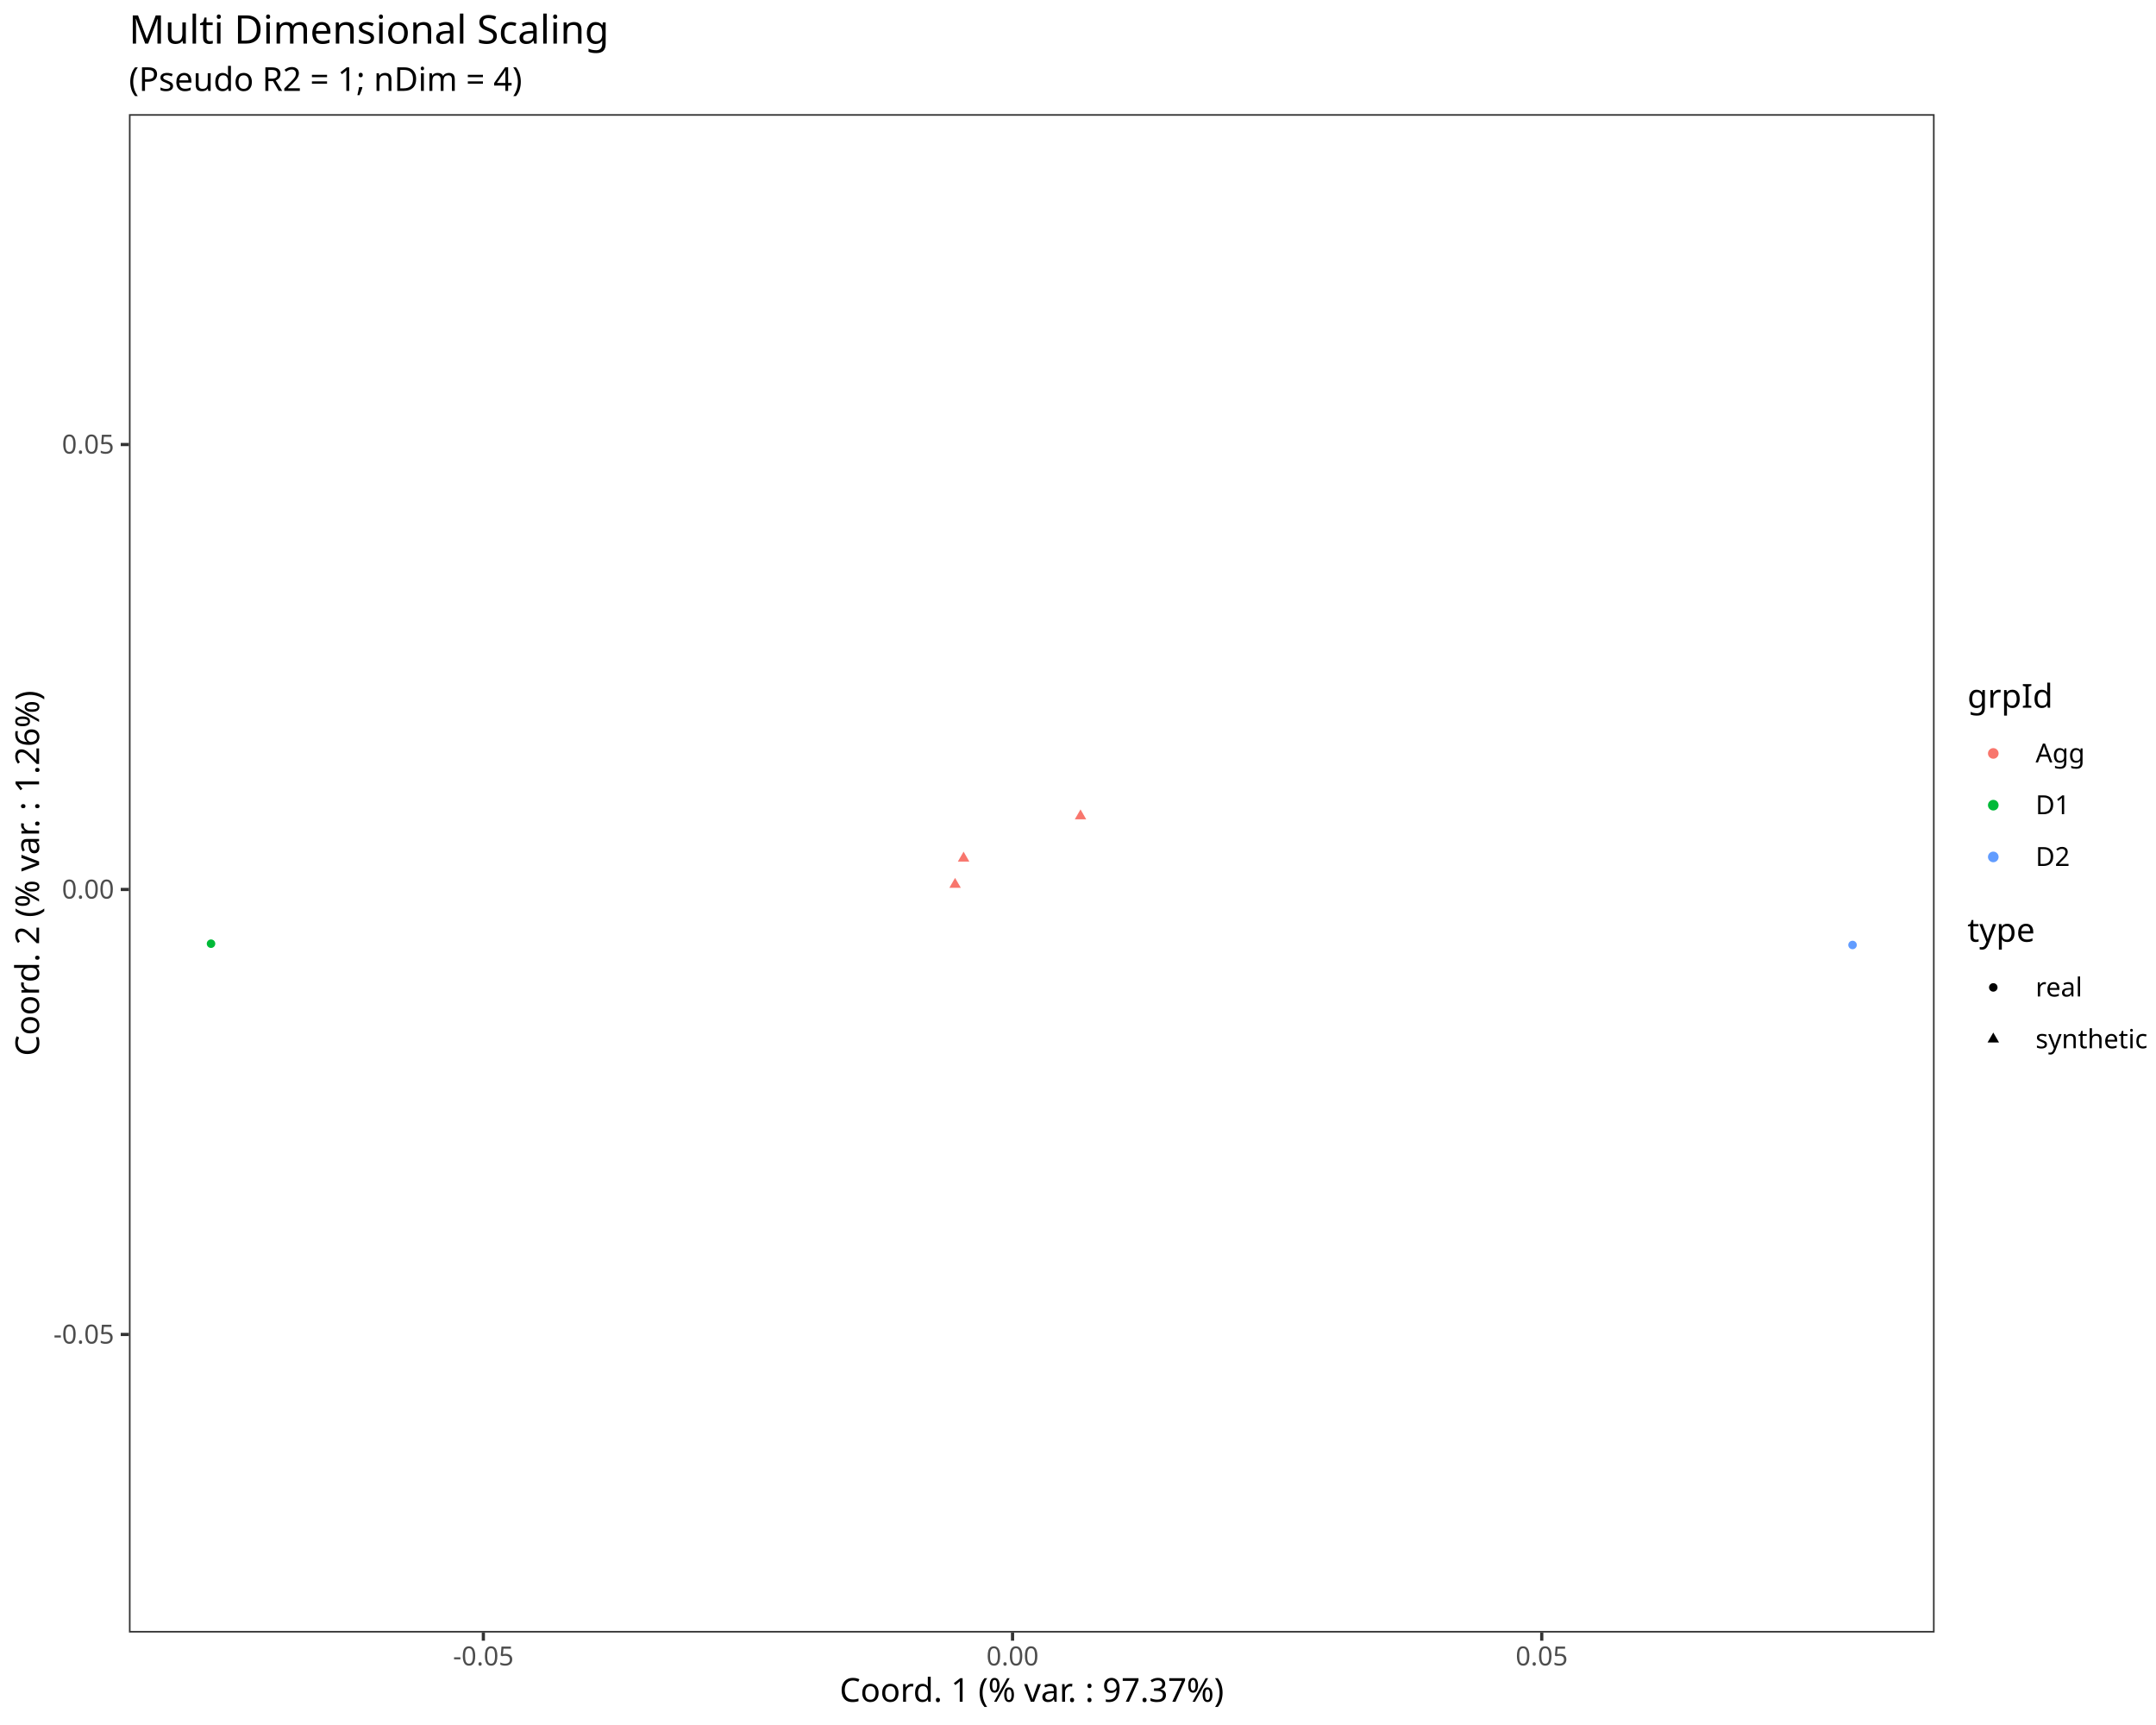
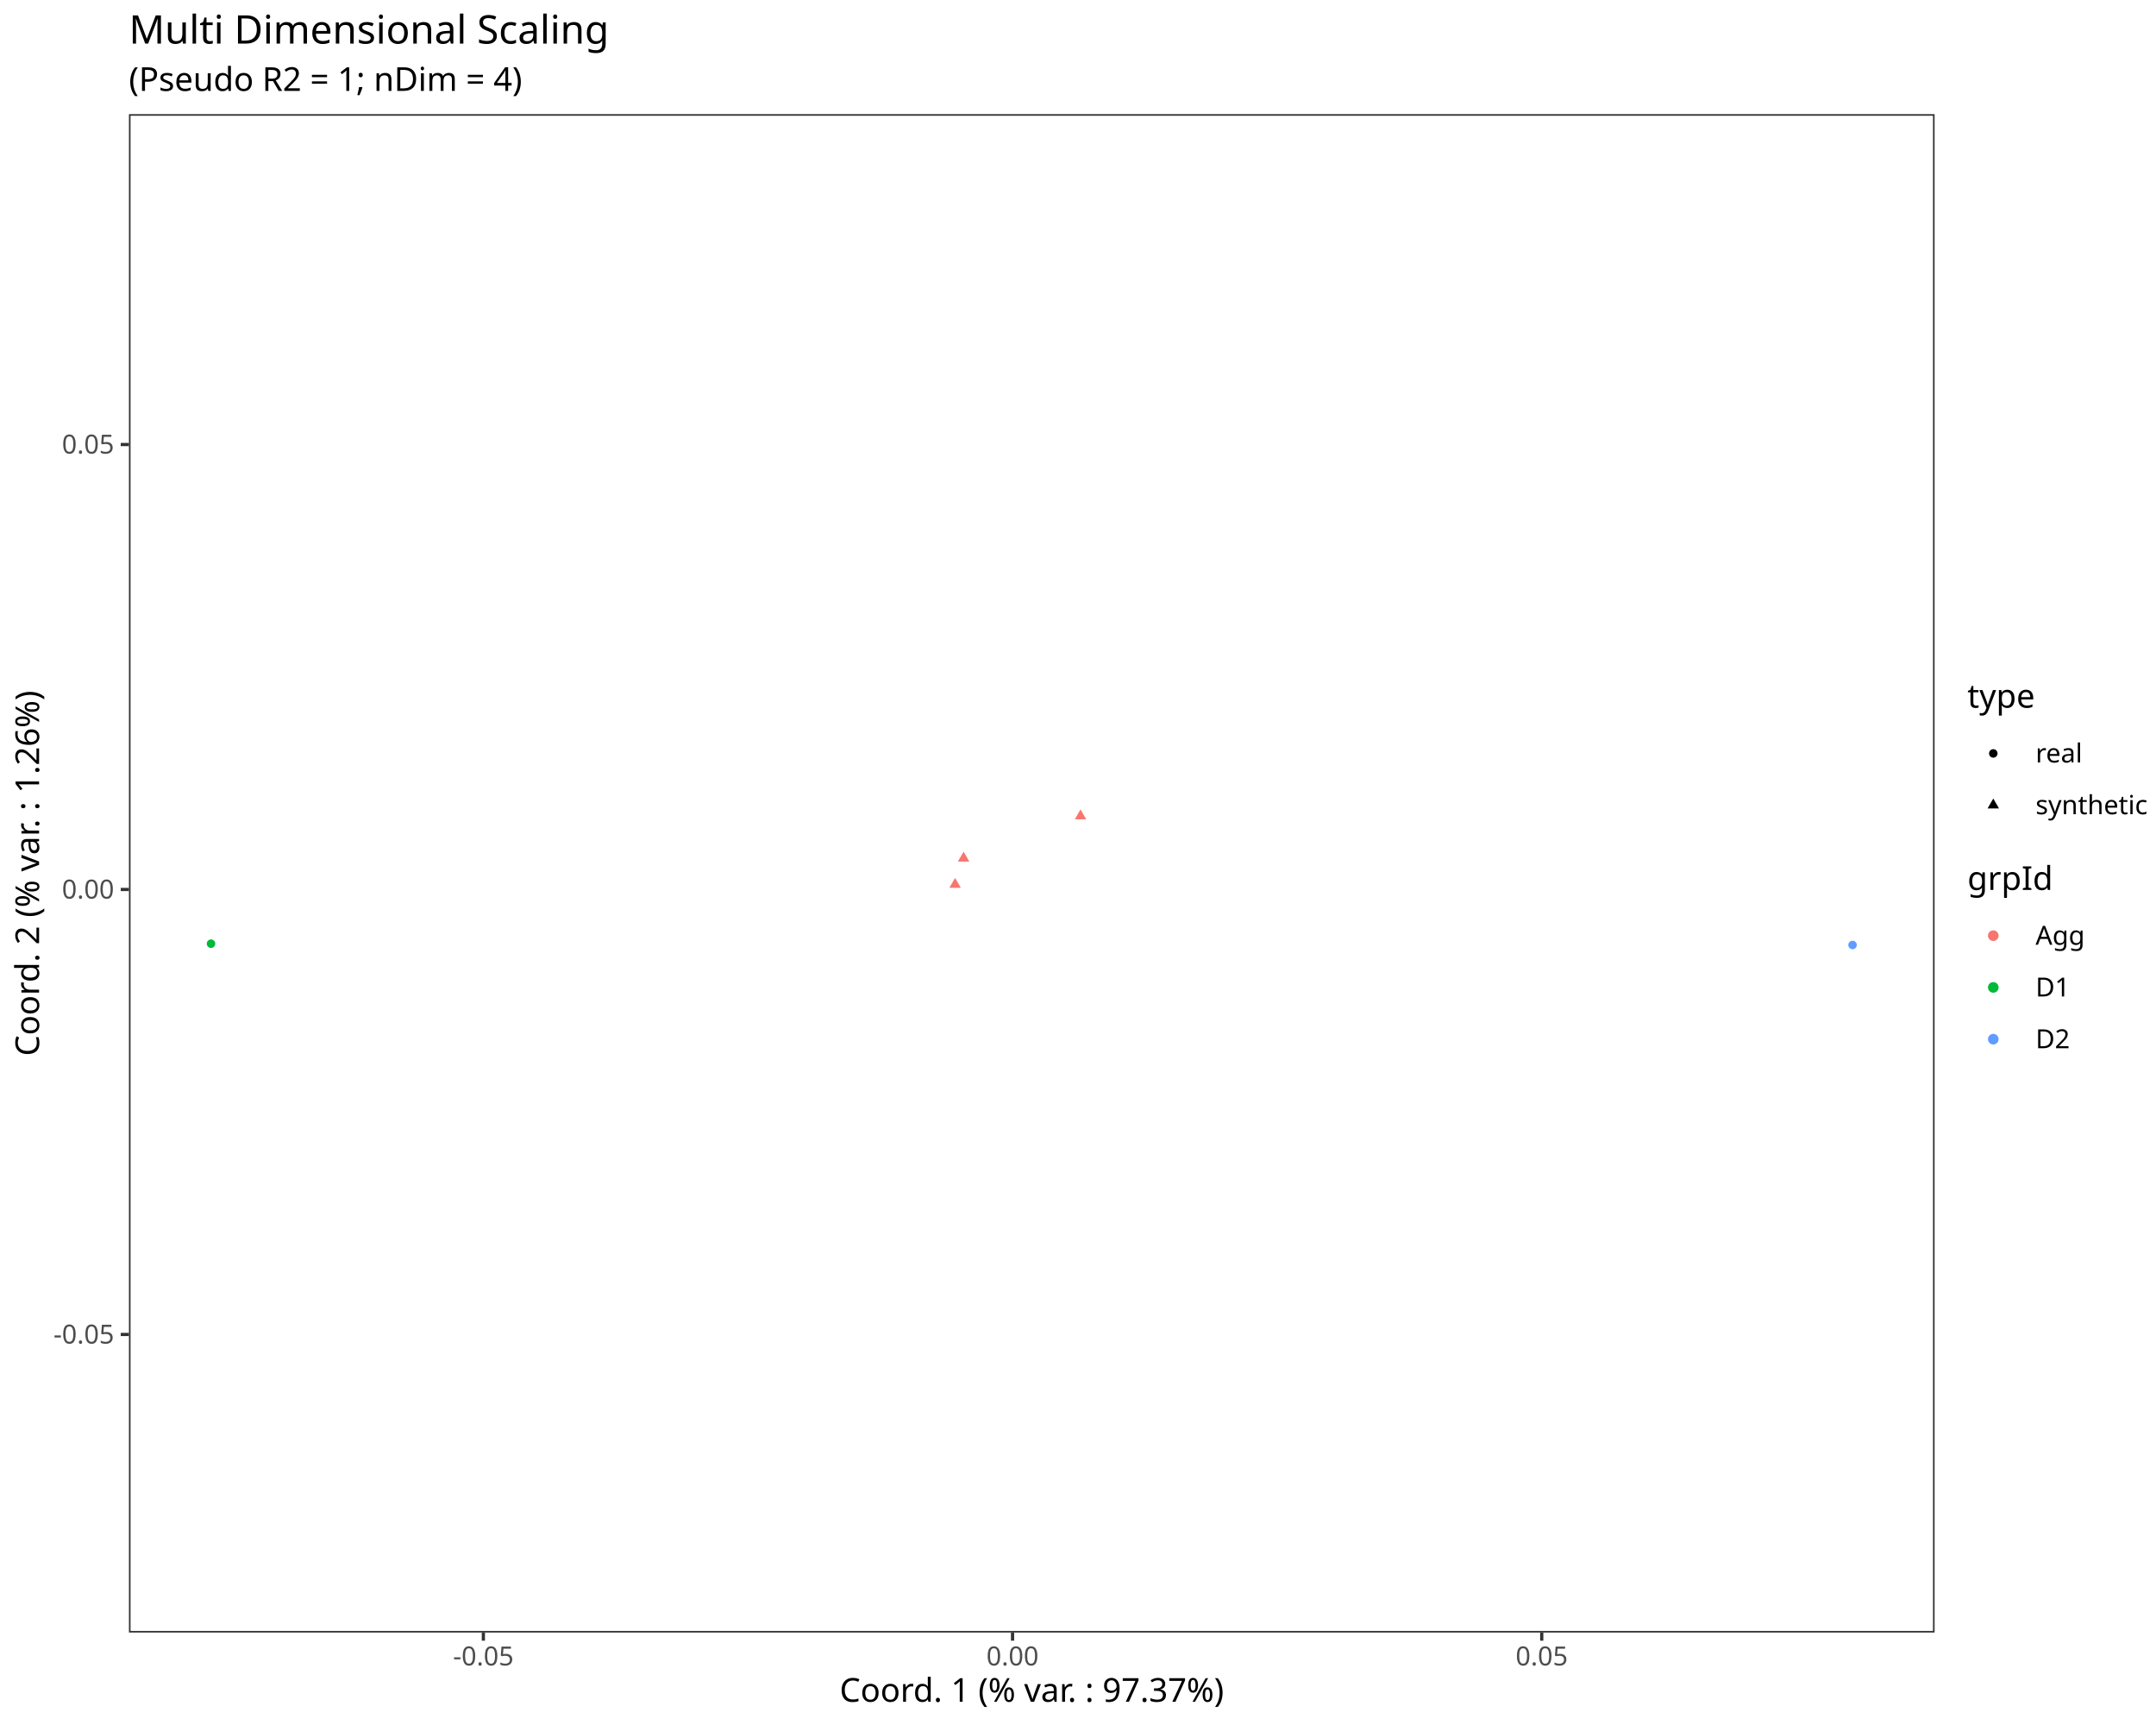
<svg xmlns="http://www.w3.org/2000/svg" class="svglite" data-engine-version="2.0" width="720.00pt" height="576.00pt" viewBox="0 0 720.00 576.00">
  <defs>
    <style type="text/css">
    .svglite line, .svglite polyline, .svglite polygon, .svglite path, .svglite rect, .svglite circle {
      fill: none;
      stroke: #000000;
      stroke-linecap: round;
      stroke-linejoin: round;
      stroke-miterlimit: 10.00;
    }
  </style>
  </defs>
  <rect width="100%" height="100%" style="stroke: none; fill: #FFFFFF;" />
  <defs>
    <clipPath id="cpMC4wMHw3MjAuMDB8MC4wMHw1NzYuMDA=">
      <rect x="0.00" y="0.00" width="720.00" height="576.00" />
    </clipPath>
  </defs>
  <g clip-path="url(#cpMC4wMHw3MjAuMDB8MC4wMHw1NzYuMDA=)">
    <rect x="0.00" y="0.00" width="720.00" height="576.00" style="stroke-width: 1.07; stroke: #FFFFFF; fill: #FFFFFF;" />
  </g>
  <defs>
    <clipPath id="cpNDMuMDZ8NjQ2LjA3fDM4LjEyfDU0NS4xMQ==">
      <rect x="43.06" y="38.12" width="603.00" height="507.00" />
    </clipPath>
  </defs>
  <g clip-path="url(#cpNDMuMDZ8NjQ2LjA3fDM4LjEyfDU0NS4xMQ==)">
    <rect x="43.06" y="38.12" width="603.00" height="507.00" style="stroke-width: 1.07; stroke: none; fill: #FFFFFF;" />
    <circle cx="70.47" cy="315.11" r="1.42" style="stroke-width: 0.71; stroke: none; fill: #00BA38;" />
    <circle cx="618.66" cy="315.54" r="1.42" style="stroke-width: 0.71; stroke: none; fill: #619CFF;" />
    <polygon points="318.95,293.14 320.87,296.45 317.04,296.45 " style="stroke-width: 0.71; stroke: none; fill: #F8766D;" />
    <polygon points="321.79,284.37 323.71,287.69 319.88,287.69 " style="stroke-width: 0.71; stroke: none; fill: #F8766D;" />
    <polygon points="360.84,270.27 362.75,273.59 358.93,273.59 " style="stroke-width: 0.71; stroke: none; fill: #F8766D;" />
    <rect x="43.06" y="38.12" width="603.00" height="507.00" style="stroke-width: 1.07; stroke: #333333;" />
  </g>
  <g clip-path="url(#cpMC4wMHw3MjAuMDB8MC4wMHw1NzYuMDA=)">
    <text x="38.13" y="448.63" text-anchor="end" style="font-size: 8.80px; fill: #4D4D4D; font-family: sans;" textLength="20.06px" lengthAdjust="spacingAndGlyphs">-0.05</text>
    <text x="38.13" y="300.04" text-anchor="end" style="font-size: 8.80px; fill: #4D4D4D; font-family: sans;" textLength="17.13px" lengthAdjust="spacingAndGlyphs">0.00</text>
    <text x="38.13" y="151.45" text-anchor="end" style="font-size: 8.80px; fill: #4D4D4D; font-family: sans;" textLength="17.13px" lengthAdjust="spacingAndGlyphs">0.05</text>
    <polyline points="40.32,445.60 43.06,445.60 " style="stroke-width: 1.07; stroke: #333333; stroke-linecap: butt;" />
    <polyline points="40.32,297.01 43.06,297.01 " style="stroke-width: 1.07; stroke: #333333; stroke-linecap: butt;" />
    <polyline points="40.32,148.43 43.06,148.43 " style="stroke-width: 1.07; stroke: #333333; stroke-linecap: butt;" />
    <polyline points="161.42,547.85 161.42,545.11 " style="stroke-width: 1.07; stroke: #333333; stroke-linecap: butt;" />
    <polyline points="338.14,547.85 338.14,545.11 " style="stroke-width: 1.07; stroke: #333333; stroke-linecap: butt;" />
    <polyline points="514.87,547.85 514.87,545.11 " style="stroke-width: 1.07; stroke: #333333; stroke-linecap: butt;" />
    <text x="161.42" y="556.10" text-anchor="middle" style="font-size: 8.80px; fill: #4D4D4D; font-family: sans;" textLength="20.06px" lengthAdjust="spacingAndGlyphs">-0.05</text>
    <text x="338.14" y="556.10" text-anchor="middle" style="font-size: 8.80px; fill: #4D4D4D; font-family: sans;" textLength="17.13px" lengthAdjust="spacingAndGlyphs">0.00</text>
    <text x="514.87" y="556.10" text-anchor="middle" style="font-size: 8.80px; fill: #4D4D4D; font-family: sans;" textLength="17.13px" lengthAdjust="spacingAndGlyphs">0.05</text>
    <text x="344.56" y="568.24" text-anchor="middle" style="font-size: 11.00px; font-family: sans;" textLength="130.23px" lengthAdjust="spacingAndGlyphs">Coord. 1 (% var. : 97.37%)</text>
    <text transform="translate(13.05,291.61) rotate(-90)" text-anchor="middle" style="font-size: 11.00px; font-family: sans;" textLength="124.11px" lengthAdjust="spacingAndGlyphs">Coord. 2 (% var. : 1.26%)</text>
-     <rect x="657.02" y="227.60" width="38.42" height="67.17" style="stroke-width: 1.07; stroke: none; fill: #FFFFFF;" />
-     <text x="657.02" y="236.31" style="font-size: 11.00px; font-family: sans;" textLength="25.07px" lengthAdjust="spacingAndGlyphs">grpId</text>
+     <rect x="657.02" y="227.60" width="57.50" height="49.89" style="stroke-width: 1.07; stroke: none; fill: #FFFFFF;" />
+     <text x="657.02" y="236.31" style="font-size: 11.00px; font-family: sans;" textLength="20.80px" lengthAdjust="spacingAndGlyphs">type</text>
    <rect x="657.02" y="242.94" width="17.28" height="17.28" style="stroke-width: 1.07; stroke: none; fill: #FFFFFF;" />
-     <circle cx="665.66" cy="251.58" r="1.42" style="stroke-width: 0.71; stroke: #F8766D; fill: #F8766D;" />
+     <circle cx="665.66" cy="251.58" r="1.42" style="stroke-width: 0.71; stroke: none; fill: #000000;" />
    <rect x="657.02" y="260.22" width="17.28" height="17.28" style="stroke-width: 1.07; stroke: none; fill: #FFFFFF;" />
-     <circle cx="665.66" cy="268.86" r="1.42" style="stroke-width: 0.71; stroke: #00BA38; fill: #00BA38;" />
-     <rect x="657.02" y="277.50" width="17.28" height="17.28" style="stroke-width: 1.07; stroke: none; fill: #FFFFFF;" />
-     <circle cx="665.66" cy="286.14" r="1.42" style="stroke-width: 0.71; stroke: #619CFF; fill: #619CFF;" />
-     <text x="679.78" y="254.60" style="font-size: 8.80px; font-family: sans;" textLength="15.66px" lengthAdjust="spacingAndGlyphs">Agg</text>
-     <text x="679.78" y="271.88" style="font-size: 8.80px; font-family: sans;" textLength="11.25px" lengthAdjust="spacingAndGlyphs">D1</text>
-     <text x="679.78" y="289.16" style="font-size: 8.80px; font-family: sans;" textLength="11.25px" lengthAdjust="spacingAndGlyphs">D2</text>
-     <rect x="657.02" y="305.73" width="57.50" height="49.89" style="stroke-width: 1.07; stroke: none; fill: #FFFFFF;" />
-     <text x="657.02" y="314.45" style="font-size: 11.00px; font-family: sans;" textLength="20.80px" lengthAdjust="spacingAndGlyphs">type</text>
+     <polygon points="665.66,266.64 667.58,269.96 663.75,269.96 " style="stroke-width: 0.71; stroke: none; fill: #000000;" />
+     <text x="679.78" y="254.60" style="font-size: 8.80px; font-family: sans;" textLength="14.67px" lengthAdjust="spacingAndGlyphs">real</text>
+     <text x="679.78" y="271.88" style="font-size: 8.80px; font-family: sans;" textLength="34.74px" lengthAdjust="spacingAndGlyphs">synthetic</text>
+     <rect x="657.02" y="288.45" width="38.42" height="67.17" style="stroke-width: 1.07; stroke: none; fill: #FFFFFF;" />
+     <text x="657.02" y="297.17" style="font-size: 11.00px; font-family: sans;" textLength="25.07px" lengthAdjust="spacingAndGlyphs">grpId</text>
+     <rect x="657.02" y="303.79" width="17.28" height="17.28" style="stroke-width: 1.07; stroke: none; fill: #FFFFFF;" />
+     <circle cx="665.66" cy="312.43" r="1.42" style="stroke-width: 0.71; stroke: #F8766D; fill: #F8766D;" />
    <rect x="657.02" y="321.07" width="17.28" height="17.28" style="stroke-width: 1.07; stroke: none; fill: #FFFFFF;" />
-     <circle cx="665.66" cy="329.71" r="1.42" style="stroke-width: 0.71; stroke: none; fill: #000000;" />
+     <circle cx="665.66" cy="329.71" r="1.42" style="stroke-width: 0.71; stroke: #00BA38; fill: #00BA38;" />
    <rect x="657.02" y="338.35" width="17.28" height="17.28" style="stroke-width: 1.07; stroke: none; fill: #FFFFFF;" />
-     <polygon points="665.66,344.78 667.58,348.09 663.75,348.09 " style="stroke-width: 0.71; stroke: none; fill: #000000;" />
-     <text x="679.78" y="332.74" style="font-size: 8.80px; font-family: sans;" textLength="14.67px" lengthAdjust="spacingAndGlyphs">real</text>
-     <text x="679.78" y="350.02" style="font-size: 8.80px; font-family: sans;" textLength="34.74px" lengthAdjust="spacingAndGlyphs">synthetic</text>
+     <circle cx="665.66" cy="346.99" r="1.42" style="stroke-width: 0.71; stroke: #619CFF; fill: #619CFF;" />
+     <text x="679.78" y="315.46" style="font-size: 8.80px; font-family: sans;" textLength="15.66px" lengthAdjust="spacingAndGlyphs">Agg</text>
+     <text x="679.78" y="332.74" style="font-size: 8.80px; font-family: sans;" textLength="11.25px" lengthAdjust="spacingAndGlyphs">D1</text>
+     <text x="679.78" y="350.02" style="font-size: 8.80px; font-family: sans;" textLength="11.25px" lengthAdjust="spacingAndGlyphs">D2</text>
    <text x="43.06" y="30.35" style="font-size: 11.00px; font-family: sans;" textLength="130.86px" lengthAdjust="spacingAndGlyphs">(Pseudo R2 = 1; nDim = 4)</text>
    <text x="43.06" y="14.56" style="font-size: 13.20px; font-family: sans;" textLength="151.15px" lengthAdjust="spacingAndGlyphs">Multi Dimensional Scaling</text>
  </g>
</svg>
